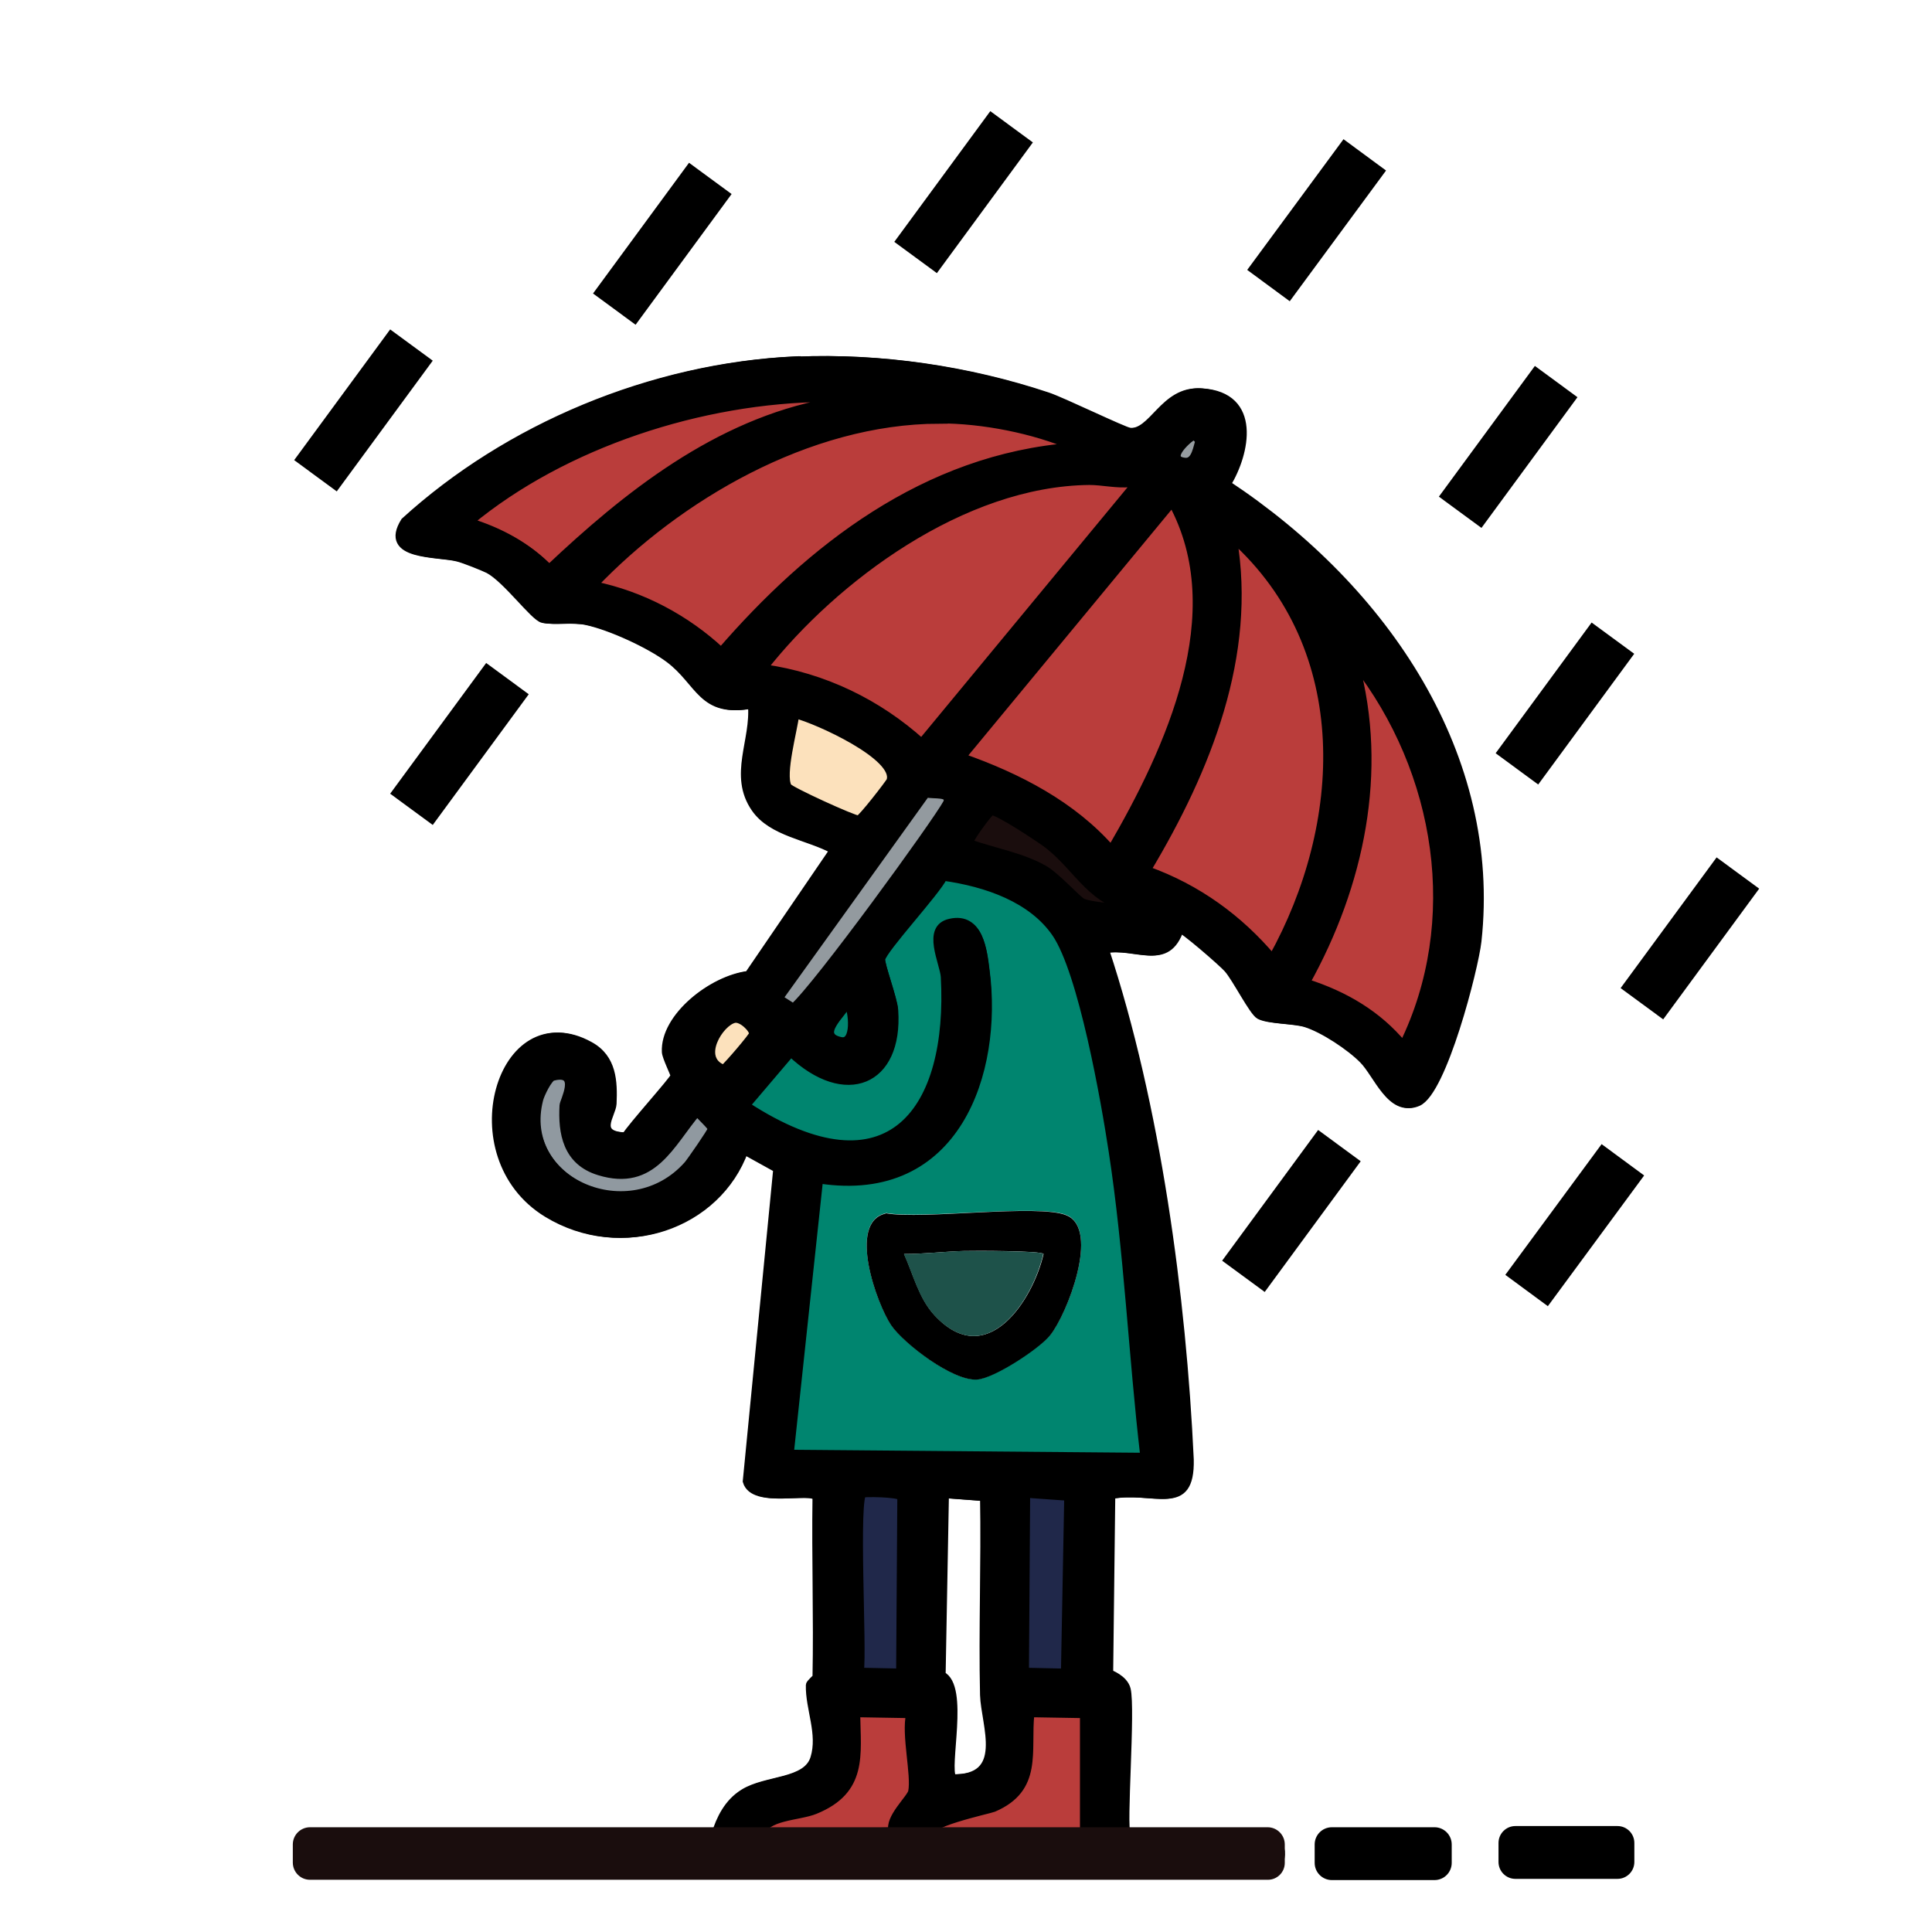
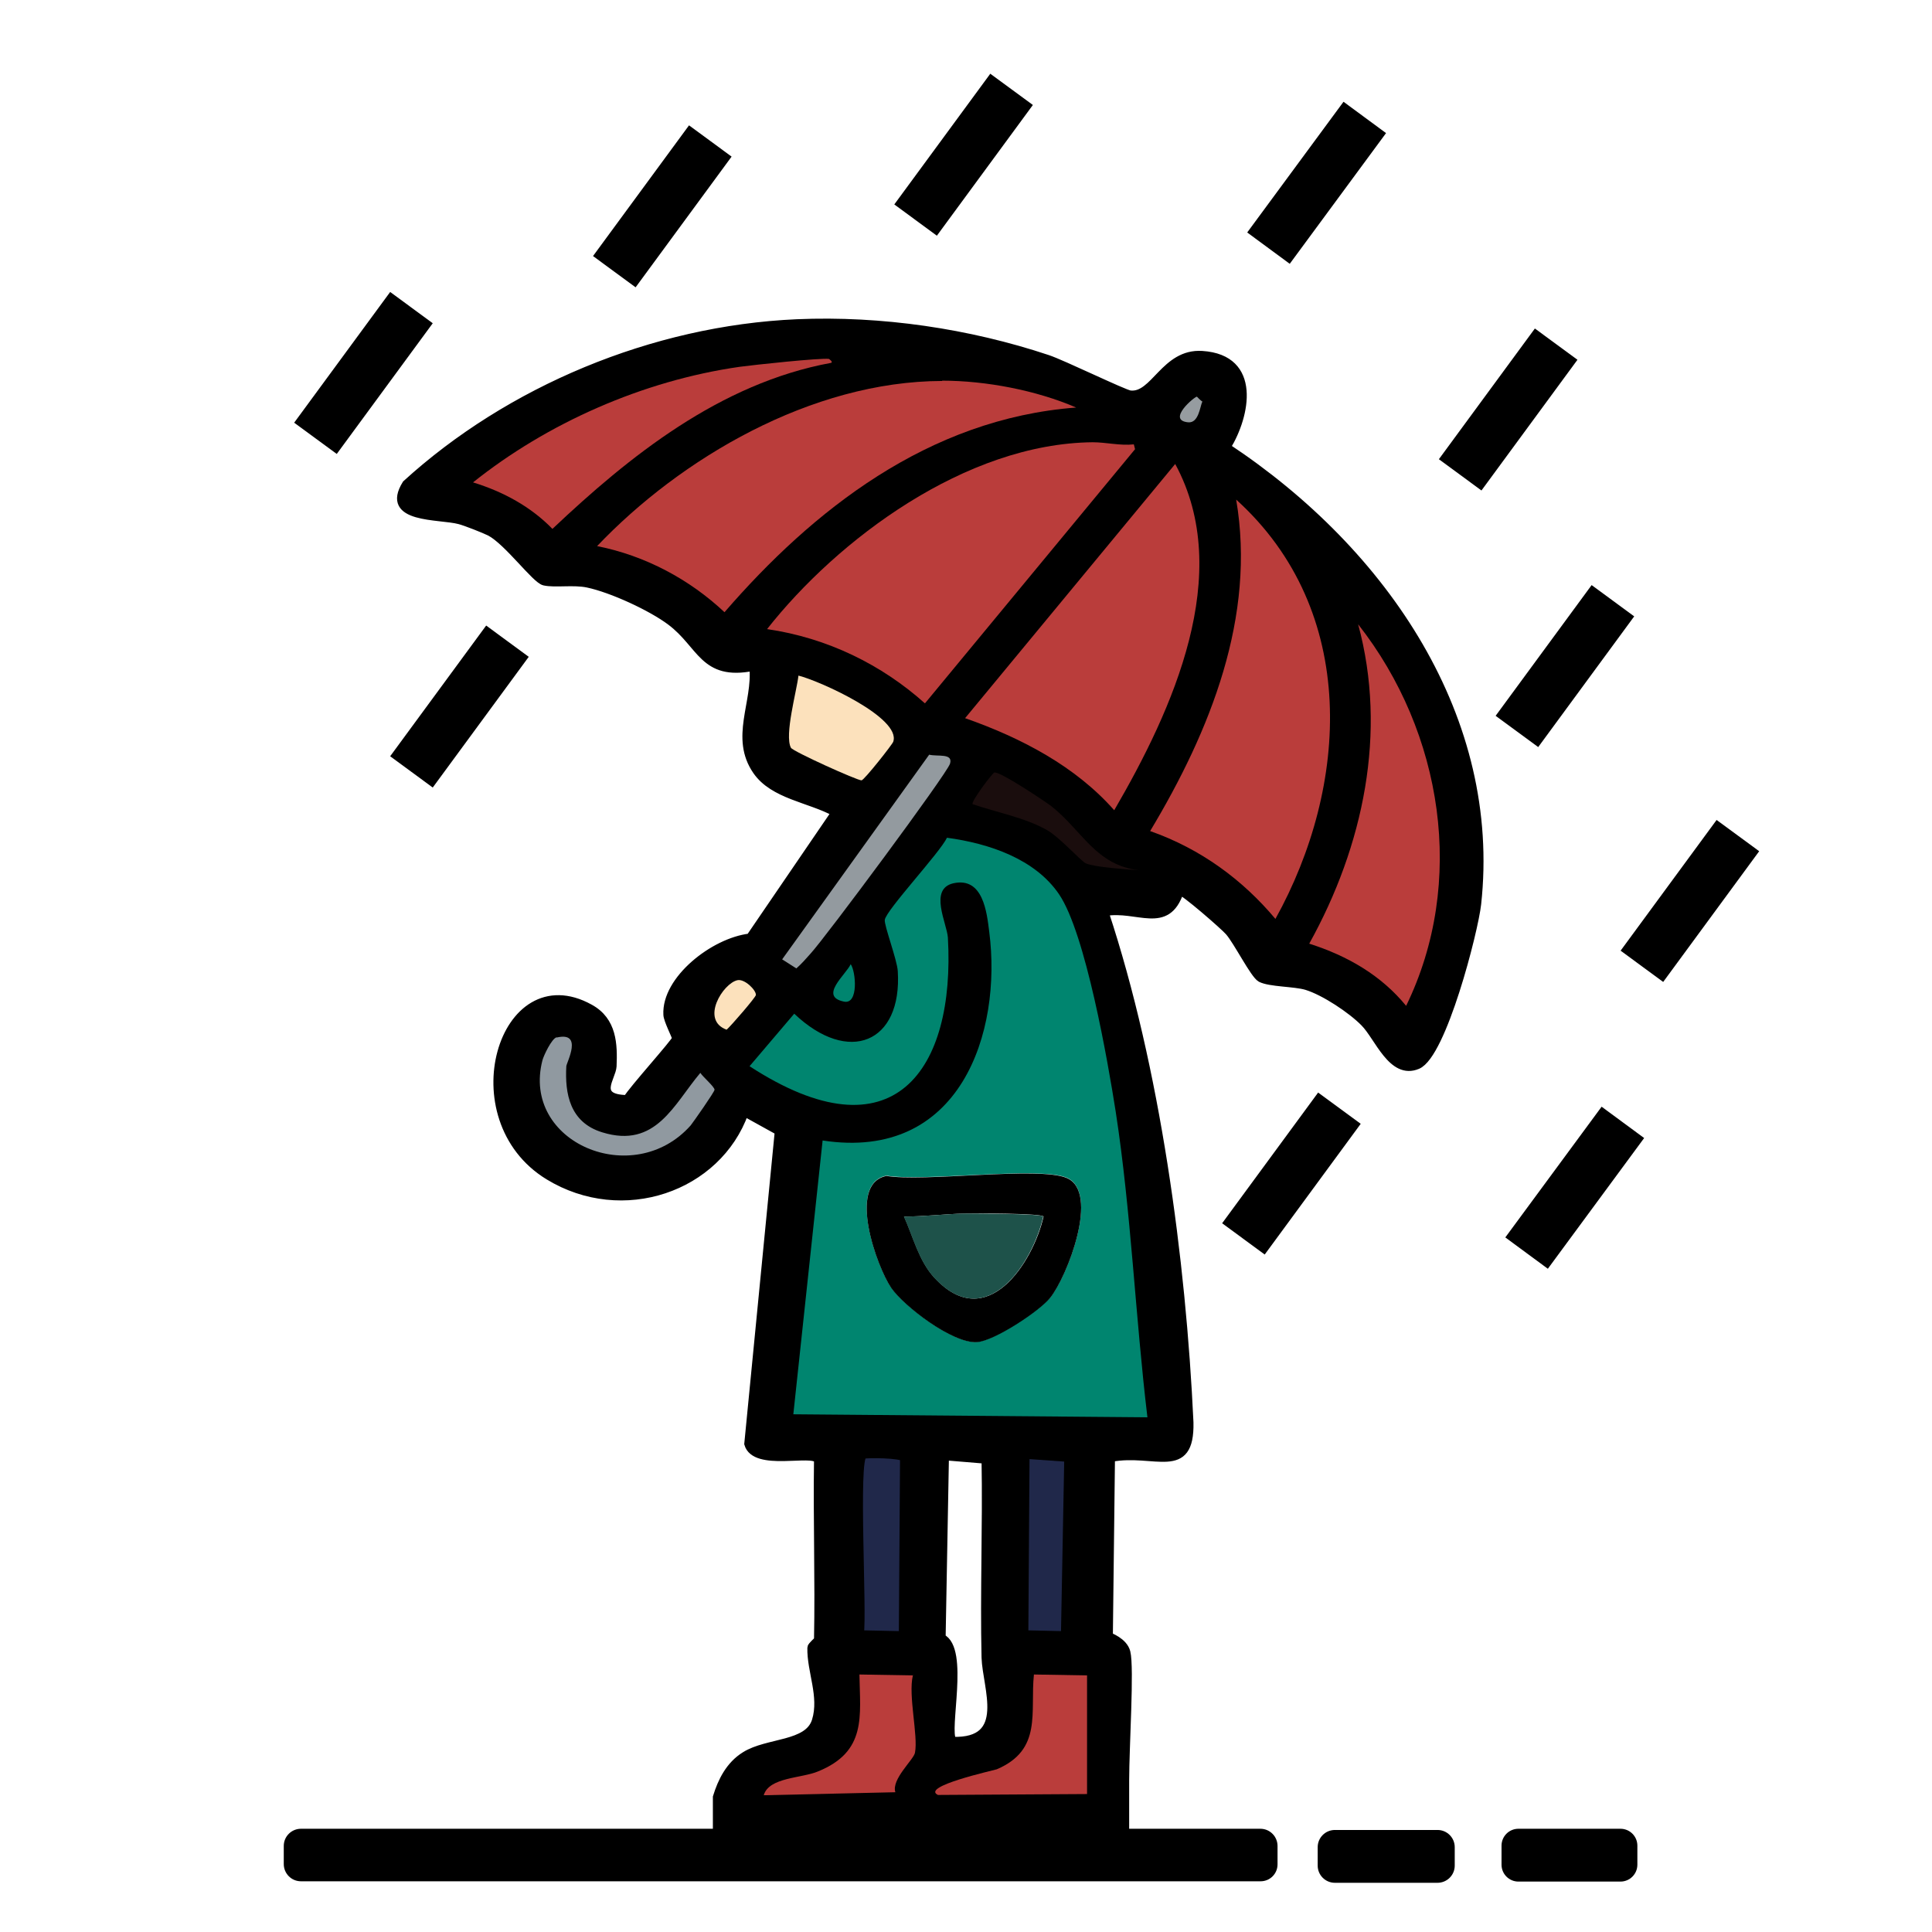
<svg xmlns="http://www.w3.org/2000/svg" id="heroFavicon" version="1.1" viewBox="0 0 64 64">
  <defs>
    <style>
      .st0 {
        fill: #9099a0;
      }

      .st1 {
        fill: #20284a;
      }

      .st1, .st2 {
        stroke-miterlimit: 10;
        stroke-width: .25px;
      }

      .st1, .st2, .st3 {
        stroke: #000;
      }

      .st4 {
        fill: #969ca0;
      }

      .st5 {
        fill: #00856f;
      }

      .st3 {
        fill: #111;
        stroke-miterlimit: 8;
        stroke-width: 1.75px;
      }

      .st6 {
        fill: #fce1bc;
      }

      .st7 {
        fill: #1a0d0d;
      }

      .st8 {
        fill: #1e524a;
      }

      .st9 {
        fill: #ba3d3b;
      }

      .st10 {
        fill: #939a9f;
      }
    </style>
  </defs>
  <g id="rain">
-     <polygon class="st3" points="13.63 26.81 16.81 22.48 13.63 26.81 13.63 26.81" />
-     <polygon class="st3" points="50.25 25.47 53.43 21.14 50.25 25.47 50.25 25.47" />
-     <polygon class="st3" points="41.19 42.28 44.37 37.95 41.19 42.28 41.19 42.28" />
-     <polygon class="st3" points="54.39 33.25 57.57 28.92 54.39 33.25 54.39 33.25" />
-     <polygon class="st3" points="50.57 42.75 53.76 38.42 50.57 42.75 50.57 42.75" />
-     <polygon class="st3" points="42.02 9.46 45.21 5.13 42.02 9.46 42.02 9.46" />
-     <polygon class="st3" points="48.37 16.97 51.55 12.64 48.37 16.97 48.37 16.97" />
-     <polygon class="st3" points="10.45 15.76 13.63 11.43 10.45 15.76 10.45 15.76" />
-     <polygon class="st3" points="30.33 8.53 33.51 4.2 30.33 8.53 30.33 8.53" />
-     <polygon class="st3" points="20.35 10.24 23.53 5.91 20.35 10.24 20.35 10.24" />
+     <polygon class="st3" points="13.63 25.57 16.81 21.24 13.63 25.57 13.63 25.57" />
+     <polygon class="st3" points="50.25 24.23 53.43 19.9 50.25 24.23 50.25 24.23" />
+     <polygon class="st3" points="41.19 41.04 44.37 36.71 41.19 41.04 41.19 41.04" />
+     <polygon class="st3" points="54.39 32.01 57.57 27.68 54.39 32.01 54.39 32.01" />
+     <polygon class="st3" points="50.57 41.51 53.76 37.18 50.57 41.51 50.57 41.51" />
+     <polygon class="st3" points="42.02 8.22 45.21 3.89 42.02 8.22 42.02 8.22" />
+     <polygon class="st3" points="48.37 15.73 51.55 11.4 48.37 15.73 48.37 15.73" />
+     <polygon class="st3" points="10.45 14.52 13.63 10.19 10.45 14.52 10.45 14.52" />
+     <polygon class="st3" points="30.33 7.29 33.51 2.96 30.33 7.29 30.33 7.29" />
+     <polygon class="st3" points="20.35 9 23.53 4.67 20.35 9 20.35 9" />
  </g>
-   <path class="st2" d="M26.4,11.94c2.79-.12,5.69.31,8.3,1.18.49.16,2.54,1.16,2.74,1.18.8.09,1.14-1.39,2.38-1.31,1.86.12,1.46,2.02.83,3.05,5.27,3.49,8.97,9.03,8.3,15.14-.1.9-1.15,4.99-1.98,5.34-.85.36-1.3-.94-1.77-1.41-.42-.43-1.32-1.03-1.91-1.21-.4-.12-1.21-.1-1.52-.26-.22-.12-.77-1.22-1.05-1.54-.15-.18-1.52-1.37-1.62-1.34-.44,1.32-1.41.5-2.49.69,1.71,5.17,2.56,11.51,2.81,16.9.04,1.83-1.17.91-2.6,1.18l-.07,5.9s.49.17.58.53c.16.66-.15,4.59,0,4.78,1.26.24,3.43-.21,4.58.03.65.14.71.96.15,1.24l-31.24.07c-.77-.25-.87-1.04-.07-1.31h12.99c.16-.52.42-1.06.94-1.38.75-.47,2.09-.33,2.34-1.15.25-.81-.17-1.64-.15-2.42,0-.06.22-.24.22-.26.04-1.99-.03-3.97,0-5.96-.16-.32-2.08.27-2.31-.53l1.01-10.35-1.12-.62c-.9,2.5-4.04,3.6-6.5,2.1-3.12-1.91-1.52-7.17,1.37-5.57.77.42.79,1.21.76,1.93-.02.38-.65,1.06.47,1.08.16-.29,1.6-1.88,1.62-2,0-.06-.28-.62-.29-.79-.06-1.16,1.54-2.42,2.74-2.56l2.82-4.13c-.84-.46-2.04-.57-2.6-1.38-.76-1.1,0-2.25-.11-3.44-1.66.33-1.71-.74-2.74-1.51-.64-.48-1.94-1.08-2.74-1.25-.47-.1-1.08.01-1.44-.07-.29-.06-1.2-1.32-1.8-1.64-.18-.09-.81-.34-1.01-.39-.67-.18-2.51-.02-1.77-1.21,3.41-3.11,8.17-5.12,12.95-5.34h0s0,0,0,0h0s0,0,0,0h0ZM27.41,13.19c-4.11.03-8.67,1.51-11.8,4.1,1.01.31,1.92.81,2.63,1.54,2.53-2.39,5.55-4.82,9.23-5.5.07-.03-.06-.13-.07-.13h0ZM31.16,13.91c-4.35.01-8.67,2.57-11.43,5.47,1.61.33,3.07,1.12,4.22,2.19,2.91-3.36,6.74-6.41,11.65-6.78-1.31-.56-2.98-.89-4.44-.89h0,0ZM39.6,14.44c-.07,0-1.02.78-.29.85.35.03.39-.52.47-.69-.05-.03-.15-.16-.18-.16,0,0,0,0,0,0ZM36.14,15.94c-4.21.04-8.46,3.23-10.79,6.19,2,.28,3.8,1.17,5.23,2.46l6.96-8.42-.04-.16c-.46.05-.92-.07-1.37-.07h0ZM38.88,16.66l-6.96,8.42c1.88.66,3.66,1.59,4.94,3.05,1.94-3.33,4-7.83,2.02-11.47h0ZM40.9,17.84c.66,3.86-.85,7.64-2.85,10.98,1.68.6,3.06,1.62,4.15,2.91,2.44-4.4,2.78-10.21-1.3-13.89h0,0ZM44.94,21.97c.97,3.58.18,7.34-1.62,10.58,1.29.41,2.38,1.06,3.21,2.06,2-4.08,1.23-9.05-1.59-12.65h0s0,0,0,0ZM26.4,23.67c-.06.52-.47,1.97-.25,2.39.06.12,2.21,1.1,2.34,1.08.09,0,1.02-1.2,1.05-1.28.27-.79-2.42-2.01-3.14-2.19h0ZM30.73,26.29l-4.87,6.78.47.3c.79-.69,4.72-6.1,5.09-6.78.12-.35-.41-.23-.69-.3h0s0,0,0,0ZM32.89,26.88c-.06.01-.79.98-.72,1.05.8.28,1.72.44,2.45.85.42.23,1.13,1.04,1.3,1.11.29.13,1.38.2,1.77.23-1.46-.17-1.88-1.31-2.92-2.13-.22-.17-1.69-1.15-1.88-1.11h0,0s0,0,0,0ZM31.31,29.05c-.23.49-2,2.39-2.06,2.72-.03.18.41,1.34.43,1.7.16,2.38-1.63,3.12-3.43,1.41l-1.48,1.74c4.78,3.11,6.81.12,6.57-4.26-.03-.47-.64-1.62.18-1.8.99-.23,1.11.97,1.19,1.61.43,3.32-.95,7.61-5.52,6.91l-.97,9.07,11.73.1c-.39-3.33-.54-6.81-1.05-10.12-.25-1.65-1-5.92-1.88-7.21-.79-1.15-2.29-1.67-3.72-1.87h0,0,0ZM28.13,33.24c-.15.34-1.07,1.07-.22,1.24.49.1.38-1.01.22-1.24ZM24.38,33.76c-.48.1-1.24,1.31-.36,1.64.15-.12.97-1.08.97-1.15.01-.16-.37-.54-.61-.49h0ZM18.39,35.66c-.17.04-.43.6-.47.76-.71,2.74,3.01,4.31,4.91,2.16.08-.09.79-1.11.79-1.18,0-.1-.39-.42-.47-.56-.88,1.03-1.46,2.52-3.25,1.97-1.08-.33-1.24-1.29-1.19-2.19,0-.13.57-1.16-.32-.95h0,0ZM28.56,49.49c-.3.12,0,5.25-.11,5.93l1.41.03.04-5.86c-.06-.13-1.24-.14-1.33-.1h0ZM31.31,49.49l-.11,6c.79.38.1,3.06.36,3.41,1.91.06,1.11-1.76,1.08-2.75-.05-2.18.04-4.37,0-6.55l-1.33-.1h0ZM34.04,49.49l-.04,5.93,1.33.03.11-5.86-1.41-.1h0,0ZM28.42,56.76c.02,1.38.25,2.55-1.37,3.21-.54.22-1.64.19-1.8.79l4.36-.1c-.14-.43.6-1.08.65-1.31.11-.56-.23-1.89-.07-2.56l-1.77-.03h0ZM34.19,56.76c-.13,1.26.29,2.49-1.23,3.14-.11.05-2.53.57-1.95.85l4.94-.03v-3.93l-1.77-.03h0,0Z" />
-   <path class="st4" d="M39.65,14.38s.13.14.18.16c-.08.17-.12.72-.47.69-.73-.07.22-.86.29-.85,0,0,0,0,0,0Z" />
-   <path class="st10" d="M30.78,26.24c.28.07.8-.06.69.3-.12.36-4.13,5.76-4.62,6.29-.15.17-.3.34-.47.49l-.47-.3,4.87-6.78h0,0Z" />
-   <path class="st7" d="M32.94,26.83c.19-.04,1.65.94,1.88,1.11,1.04.82,1.47,1.96,2.92,2.13-.38-.03-1.48-.1-1.77-.23-.17-.08-.88-.88-1.3-1.11-.73-.41-1.66-.58-2.45-.85-.07-.07.65-1.03.72-1.05h0,0s0,0,0,0Z" />
+   <path id="outline" class="st2" d="M40.65,14.8c.63-1.03,1.03-2.93-.83-3.05-1.24-.08-1.58,1.4-2.38,1.31-.2-.02-2.25-1.02-2.74-1.18-2.61-.87-5.51-1.3-8.3-1.18h0c-4.78.21-9.54,2.22-12.95,5.33-.74,1.19,1.1,1.03,1.77,1.21.2.05.83.3,1.01.39.6.32,1.51,1.58,1.8,1.64.36.08.97-.03,1.44.07.8.17,2.1.77,2.74,1.25,1.03.77,1.08,1.84,2.74,1.51.11,1.19-.65,2.34.11,3.44.56.81,1.76.92,2.6,1.38l-2.82,4.13c-1.2.14-2.8,1.4-2.74,2.56,0,.17.29.73.29.79-.02.12-1.46,1.71-1.62,2-1.12-.02-.49-.7-.47-1.08.03-.72.01-1.51-.76-1.93-2.89-1.6-4.49,3.66-1.37,5.57,2.46,1.5,5.6.4,6.5-2.1l1.12.62-1.01,10.35c.23.8,2.15.21,2.31.53-.03,1.99.04,3.97,0,5.96,0,.02-.22.2-.22.26-.02.78.4,1.61.15,2.42-.25.82-1.59.68-2.34,1.15-.52.32-.78.86-.94,1.38v.97h13.54v-1.52h0c0-1.13.17-3.73.04-4.25-.09-.36-.58-.53-.58-.53l.07-5.9c1.43-.27,2.64.65,2.6-1.18-.25-5.39-1.1-11.73-2.81-16.9,1.08-.19,2.05.63,2.49-.69.1-.03,1.47,1.16,1.62,1.34.28.32.83,1.42,1.05,1.54.31.16,1.12.14,1.52.26.59.18,1.49.78,1.91,1.21.47.47.92,1.77,1.77,1.41.83-.35,1.88-4.44,1.98-5.34.67-6.11-3.03-11.65-8.3-15.14ZM22.83,37.34c-1.9,2.15-5.62.58-4.91-2.16.04-.16.3-.72.47-.76h0c.89-.2.32.83.32.96-.05.9.11,1.86,1.19,2.19,1.79.55,2.37-.94,3.25-1.97.08.14.47.46.47.56,0,.07-.71,1.09-.79,1.18ZM39.6,13.2s.13.13.18.16c-.08.17-.12.72-.47.69-.73-.07.22-.85.29-.85ZM38.88,15.42c1.98,3.64-.08,8.14-2.02,11.47-1.28-1.46-3.06-2.39-4.94-3.05l6.96-8.42ZM18.24,17.59c-.71-.73-1.62-1.23-2.63-1.54,3.13-2.59,7.69-4.07,11.8-4.1h0s.14.11.07.14c-3.68.68-6.7,3.11-9.23,5.5ZM23.95,20.33c-1.15-1.07-2.61-1.86-4.22-2.19,2.76-2.9,7.08-5.46,11.43-5.47h0c1.46,0,3.13.32,4.44.88-4.91.37-8.74,3.42-11.65,6.78ZM36.14,14.7c.45,0,.91.12,1.36.07l.04.16-6.96,8.42c-1.43-1.29-3.23-2.18-5.23-2.46,2.33-2.96,6.58-6.15,10.79-6.19ZM26.15,24.82c-.22-.42.19-1.87.25-2.39.72.18,3.41,1.4,3.14,2.19-.03.08-.96,1.28-1.05,1.28-.13.02-2.28-.96-2.34-1.08ZM30.73,25.05c.28.07.81-.05.69.3-.37.68-4.3,6.09-5.09,6.78l-.47-.3,4.87-6.78ZM27.91,33.24c-.85-.17.07-.9.22-1.24.16.23.27,1.34-.22,1.24ZM24.02,34.16c-.88-.33-.12-1.54.36-1.64.24-.05.62.33.61.49,0,.07-.82,1.03-.97,1.15ZM30.26,58.11c-.05.23-.79.88-.65,1.31l-4.36.1c.16-.6,1.26-.57,1.8-.79,1.62-.66,1.39-1.83,1.37-3.21l1.77.03c-.16.67.18,2,.07,2.56ZM28.56,48.25h.01c.09-.04,1.27-.03,1.33.1l-.04,5.86-1.41-.03c.11-.68-.19-5.81.11-5.93ZM35.95,59.48l-4.94.03c-.58-.28,1.84-.8,1.95-.85,1.52-.65,1.1-1.88,1.23-3.14l1.76.03v3.93ZM32.64,48.36c.04,2.18-.05,4.37,0,6.55.03.99.83,2.81-1.08,2.75-.26-.35.43-3.03-.36-3.41l.11-6h0s1.33.11,1.33.11ZM34,54.18l.04-5.93,1.4.1-.11,5.86-1.33-.03ZM36.9,36.89c.51,3.31.66,6.79,1.05,10.12l-11.73-.1.97-9.07c4.57.7,5.95-3.59,5.52-6.91-.08-.64-.2-1.84-1.19-1.61-.82.18-.21,1.33-.18,1.8.24,4.38-1.79,7.37-6.57,4.26l1.48-1.74c1.8,1.71,3.59.97,3.43-1.41-.02-.36-.46-1.52-.43-1.7.06-.33,1.83-2.23,2.06-2.72,1.43.2,2.92.72,3.71,1.87.88,1.29,1.63,5.56,1.88,7.21ZM35.92,28.65c-.17-.07-.88-.88-1.3-1.11-.73-.41-1.65-.57-2.45-.85-.07-.07.66-1.04.72-1.05.19-.04,1.66.94,1.88,1.11,1.04.82,1.46,1.96,2.92,2.13-.39-.03-1.48-.1-1.77-.23ZM42.2,30.49c-1.09-1.29-2.47-2.31-4.15-2.91,2-3.34,3.51-7.12,2.85-10.98,4.08,3.68,3.74,9.49,1.3,13.89ZM46.53,33.37c-.83-1-1.92-1.65-3.21-2.06,1.8-3.24,2.59-7,1.62-10.58h0c2.82,3.59,3.59,8.56,1.59,12.64Z" />
+   <path class="st4" d="M39.65,13.14s.13.14.18.16c-.08.17-.12.72-.47.69-.73-.07.22-.86.29-.85h0Z" />
+   <path class="st10" d="M30.78,25c.28.07.8-.06.69.3-.12.36-4.13,5.76-4.62,6.29-.15.17-.3.34-.47.49l-.47-.3,4.87-6.78h0Z" />
+   <path class="st7" d="M32.94,25.59c.19-.04,1.65.94,1.88,1.11,1.04.82,1.47,1.96,2.92,2.13-.38-.03-1.48-.1-1.77-.23-.17-.08-.88-.88-1.3-1.11-.73-.41-1.66-.58-2.45-.85-.07-.07.65-1.03.72-1.05h0Z" />
  <g id="jacket">
-     <path class="st5" d="M31.36,28.99c1.42.19,2.93.71,3.72,1.87.88,1.29,1.62,5.55,1.88,7.21.51,3.31.65,6.79,1.05,10.12l-11.73-.1.97-9.07c4.57.7,5.95-3.59,5.52-6.91-.08-.64-.2-1.83-1.19-1.61-.82.19-.21,1.33-.18,1.8.25,4.38-1.79,7.37-6.57,4.26l1.48-1.74c1.8,1.71,3.58.97,3.43-1.41-.02-.37-.46-1.53-.43-1.7.05-.33,1.83-2.23,2.06-2.72h0,0,0ZM29.34,40.19c-1.28.29-.29,3.01.18,3.7.41.6,2.05,1.87,2.85,1.8.56-.04,2.06-1.04,2.42-1.47.56-.69,1.66-3.5.54-3.97-.92-.38-4.77.15-5.99-.07h0s0,0,0,0h0Z" />
-     <path class="st5" d="M28.18,33.18c.17.23.27,1.34-.22,1.24-.85-.17.07-.9.22-1.24Z" />
+     <path class="st5" d="M31.36,27.75c1.42.19,2.93.71,3.72,1.87.88,1.29,1.62,5.55,1.88,7.21.51,3.31.65,6.79,1.05,10.12l-11.73-.1.97-9.07c4.57.7,5.95-3.59,5.52-6.91-.08-.64-.2-1.83-1.19-1.61-.82.19-.21,1.33-.18,1.8.25,4.38-1.79,7.37-6.57,4.26l1.48-1.74c1.8,1.71,3.58.97,3.43-1.41-.02-.37-.46-1.53-.43-1.7.05-.33,1.83-2.23,2.06-2.72h0ZM29.34,38.95c-1.28.29-.29,3.01.18,3.7.41.6,2.05,1.87,2.85,1.8.56-.04,2.06-1.04,2.42-1.47.56-.69,1.66-3.5.54-3.97-.92-.38-4.77.15-5.99-.07h0Z" />
+     <path class="st5" d="M28.18,31.94c.17.23.27,1.34-.22,1.24-.85-.17.07-.9.22-1.24Z" />
  </g>
  <g id="skin">
-     <path class="st6" d="M26.45,23.62c.72.18,3.41,1.4,3.14,2.19-.02.08-.96,1.27-1.05,1.28-.13.01-2.28-.96-2.34-1.08-.22-.42.19-1.87.25-2.39h0Z" />
-     <path class="st6" d="M24.43,33.71c.24-.05.62.33.61.49,0,.07-.82,1.02-.97,1.15-.88-.32-.12-1.54.36-1.64h0Z" />
+     <path class="st6" d="M26.45,22.38c.72.18,3.41,1.4,3.14,2.19-.02.08-.96,1.27-1.05,1.28-.13.01-2.28-.96-2.34-1.08-.22-.42.19-1.87.25-2.39h0Z" />
+     <path class="st6" d="M24.43,32.47c.24-.05.62.33.61.49,0,.07-.82,1.02-.97,1.15-.88-.32-.12-1.54.36-1.64h0Z" />
  </g>
-   <path class="st0" d="M18.44,35.61c.89-.21.33.82.32.95-.05.9.11,1.86,1.19,2.19,1.78.55,2.37-.93,3.25-1.97.08.13.47.46.47.56,0,.07-.71,1.08-.79,1.18-1.9,2.14-5.62.57-4.91-2.16.04-.15.3-.71.47-.76h0,0Z" />
-   <path d="M29.34,40.19c1.22.22,5.07-.32,5.99.07,1.12.46.02,3.28-.54,3.97-.35.44-1.85,1.43-2.42,1.47-.81.06-2.44-1.2-2.85-1.8-.47-.69-1.46-3.41-.18-3.7h0s0,0,0,0h0ZM31.93,41.44c-.65.02-1.33.1-1.98.1.3.66.49,1.47,1.01,2.03,1.73,1.87,3.26-.5,3.61-2.03-.05-.11-2.33-.11-2.63-.1h0Z" />
-   <path class="st8" d="M31.93,41.44c.31,0,2.59-.01,2.63.1-.35,1.53-1.87,3.9-3.61,2.03-.52-.56-.71-1.37-1.01-2.03.66,0,1.33-.08,1.98-.1h0,0Z" />
+   <path class="st0" d="M18.44,34.37c.89-.21.33.82.32.95-.05.9.11,1.86,1.19,2.19,1.78.55,2.37-.93,3.25-1.97.08.13.47.46.47.56,0,.07-.71,1.08-.79,1.18-1.9,2.14-5.62.57-4.91-2.16.04-.15.3-.71.47-.76h0Z" />
+   <path d="M29.34,38.95c1.22.22,5.07-.32,5.99.07,1.12.46.02,3.28-.54,3.97-.35.44-1.85,1.43-2.42,1.47-.81.06-2.44-1.2-2.85-1.8-.47-.69-1.46-3.41-.18-3.7h0ZM31.93,40.2c-.65.02-1.33.1-1.98.1.3.66.49,1.47,1.01,2.03,1.73,1.87,3.26-.5,3.61-2.03-.05-.11-2.33-.11-2.63-.1h0Z" />
+   <path class="st8" d="M31.93,40.2c.31,0,2.59,0,2.63.1-.35,1.53-1.87,3.9-3.61,2.03-.52-.56-.71-1.37-1.01-2.03.66,0,1.33-.08,1.98-.1h.01Z" />
  <g>
-     <path class="st1" d="M28.61,49.44c.1-.04,1.27-.03,1.33.1l-.04,5.86-1.41-.03c.11-.68-.19-5.81.11-5.93h0Z" />
-     <path class="st1" d="M33.97,49.44l1.41.1-.11,5.86-1.33-.03.04-5.93h0,0Z" />
+     <path class="st1" d="M28.61,48.2c.1-.04,1.27-.03,1.33.1l-.04,5.86-1.41-.03c.11-.68-.19-5.81.11-5.93h.01Z" />
+     <path class="st1" d="M33.97,48.2l1.41.1-.11,5.86-1.33-.03.04-5.93h0Z" />
  </g>
  <g id="red">
-     <path class="st9" d="M27.46,13.13s.15.1.07.13c-3.69.68-6.7,3.11-9.23,5.5-.71-.73-1.62-1.23-2.63-1.54,2.44-1.95,5.61-3.37,8.84-3.83.44-.06,2.66-.3,2.96-.26h0Z" />
-     <path class="st9" d="M31.21,13.85c1.45,0,3.12.32,4.44.89-4.91.37-8.74,3.42-11.65,6.78-1.15-1.08-2.61-1.87-4.22-2.19,2.76-2.9,7.09-5.46,11.43-5.47h0Z" />
-     <path class="st9" d="M36.19,15.89c.46,0,.91.12,1.37.07l.04.16-6.96,8.42c-1.43-1.28-3.23-2.17-5.23-2.46,2.33-2.96,6.57-6.15,10.79-6.19h0Z" />
-     <path class="st9" d="M38.93,16.61c1.97,3.63-.08,8.14-2.02,11.47-1.28-1.45-3.06-2.39-4.94-3.05l6.96-8.42h0Z" />
-     <path class="st9" d="M40.95,17.79c4.08,3.69,3.74,9.49,1.3,13.89-1.08-1.29-2.47-2.32-4.15-2.91,2-3.33,3.51-7.11,2.85-10.98h0,0Z" />
-     <path class="st9" d="M44.99,21.92c2.82,3.59,3.58,8.56,1.59,12.64-.82-1-1.92-1.65-3.21-2.06,1.8-3.24,2.59-7.01,1.62-10.58h0s0,0,0,0Z" />
-     <path class="st9" d="M28.47,56.71l1.77.03c-.16.67.18,1.99.07,2.56-.04.23-.79.88-.65,1.31l-4.36.1c.17-.6,1.26-.56,1.8-.79,1.62-.66,1.39-1.83,1.37-3.21h0Z" />
-     <path class="st9" d="M34.24,56.71l1.77.03v3.93l-4.94.03c-.58-.28,1.83-.81,1.95-.85,1.52-.65,1.1-1.89,1.23-3.14h0,0Z" />
+     <path class="st9" d="M27.46,11.89s.15.1.07.13c-3.69.68-6.7,3.11-9.23,5.5-.71-.73-1.62-1.23-2.63-1.54,2.44-1.95,5.61-3.37,8.84-3.83.44-.06,2.66-.3,2.96-.26h0Z" />
+     <path class="st9" d="M31.21,12.61c1.45,0,3.12.32,4.44.89-4.91.37-8.74,3.42-11.65,6.78-1.15-1.08-2.61-1.87-4.22-2.19,2.76-2.9,7.09-5.46,11.43-5.47h0Z" />
+     <path class="st9" d="M36.19,14.65c.46,0,.91.12,1.37.07l.04.16-6.96,8.42c-1.43-1.28-3.23-2.17-5.23-2.46,2.33-2.96,6.57-6.15,10.79-6.19h-.01Z" />
+     <path class="st9" d="M38.93,15.37c1.97,3.63-.08,8.14-2.02,11.47-1.28-1.45-3.06-2.39-4.94-3.05l6.96-8.42h0Z" />
+     <path class="st9" d="M40.95,16.55c4.08,3.69,3.74,9.49,1.3,13.89-1.08-1.29-2.47-2.32-4.15-2.91,2-3.33,3.51-7.11,2.85-10.98h0Z" />
+     <path class="st9" d="M44.99,20.68c2.82,3.59,3.58,8.56,1.59,12.64-.82-1-1.92-1.65-3.21-2.06,1.8-3.24,2.59-7.01,1.62-10.58h0Z" />
+     <path class="st9" d="M28.47,55.47l1.77.03c-.16.67.18,1.99.07,2.56-.04.23-.79.88-.65,1.31l-4.36.1c.17-.6,1.26-.56,1.8-.79,1.62-.66,1.39-1.83,1.37-3.21h0Z" />
+     <path class="st9" d="M34.24,55.47l1.77.03v3.93l-4.94.03c-.58-.28,1.83-.81,1.95-.85,1.52-.65,1.1-1.89,1.23-3.14h0Z" />
  </g>
-   <path class="st2" d="M26.35,11.94c2.79-.12,5.69.31,8.3,1.18.49.16,2.54,1.16,2.74,1.18.8.09,1.14-1.39,2.38-1.31,1.86.12,1.46,2.02.83,3.05,5.27,3.49,8.97,9.03,8.3,15.14-.1.9-1.15,4.99-1.98,5.34-.85.36-1.3-.94-1.77-1.41-.42-.43-1.32-1.03-1.91-1.21-.4-.12-1.21-.1-1.52-.26-.22-.12-.77-1.22-1.05-1.54-.15-.18-1.52-1.37-1.62-1.34-.44,1.32-1.41.5-2.49.69,1.71,5.17,2.56,11.51,2.81,16.9.04,1.83-1.17.91-2.6,1.18l-.07,5.9s.49.17.58.53c.16.66-.15,4.59,0,4.78,1.26.24,3.43-.21,4.58.03.65.14.71.96.15,1.24l-31.24.07c-.77-.25-.87-1.04-.07-1.31h12.99c.16-.52.42-1.06.94-1.38.75-.47,2.09-.33,2.34-1.15.25-.81-.17-1.64-.15-2.42,0-.06.22-.24.22-.26.04-1.99-.03-3.97,0-5.96-.16-.32-2.08.27-2.31-.53l1.01-10.35-1.12-.62c-.9,2.5-4.04,3.6-6.5,2.1-3.12-1.91-1.52-7.17,1.37-5.57.77.42.79,1.21.76,1.93-.02.38-.65,1.06.47,1.08.16-.29,1.6-1.88,1.62-2,0-.06-.28-.62-.29-.79-.06-1.16,1.54-2.42,2.74-2.56l2.82-4.13c-.84-.46-2.04-.57-2.6-1.38-.76-1.1,0-2.25-.11-3.44-1.66.33-1.71-.74-2.74-1.51-.64-.48-1.94-1.08-2.74-1.25-.47-.1-1.08.01-1.44-.07-.29-.06-1.2-1.32-1.8-1.64-.18-.09-.81-.34-1.01-.39-.67-.18-2.51-.02-1.77-1.21,3.41-3.11,8.17-5.12,12.95-5.34h0s0,0,0,0h0s0,0,0,0h0ZM27.36,13.19c-4.11.03-8.67,1.51-11.8,4.1,1.01.31,1.92.81,2.63,1.54,2.53-2.39,5.55-4.82,9.24-5.5.07-.03-.06-.13-.07-.13h0ZM31.11,13.91c-4.35.01-8.67,2.57-11.44,5.47,1.61.33,3.07,1.12,4.22,2.19,2.91-3.36,6.74-6.41,11.65-6.78-1.31-.56-2.98-.89-4.44-.89h0,0ZM39.55,14.44c-.07,0-1.02.78-.29.85.35.03.39-.52.47-.69-.05-.03-.15-.16-.18-.16,0,0,0,0,0,0ZM36.09,15.94c-4.21.04-8.46,3.23-10.79,6.19,2,.28,3.8,1.17,5.23,2.46l6.96-8.42-.04-.16c-.46.05-.92-.07-1.37-.07h0ZM38.83,16.66l-6.96,8.42c1.88.66,3.66,1.59,4.94,3.05,1.94-3.33,4-7.83,2.02-11.47h0ZM40.85,17.84c.66,3.86-.85,7.64-2.85,10.98,1.68.6,3.06,1.62,4.15,2.91,2.44-4.4,2.78-10.21-1.3-13.89h0,0ZM44.89,21.97c.97,3.58.18,7.34-1.62,10.58,1.29.41,2.38,1.06,3.21,2.06,2-4.08,1.23-9.05-1.59-12.65h0s0,0,0,0ZM26.35,23.67c-.06.52-.47,1.97-.25,2.39.06.12,2.21,1.1,2.34,1.08.09,0,1.02-1.2,1.05-1.28.27-.79-2.42-2.01-3.14-2.19h0ZM30.68,26.29l-4.87,6.78.47.3c.79-.69,4.72-6.1,5.09-6.78.12-.35-.41-.23-.69-.3h0s0,0,0,0ZM32.84,26.88c-.06.01-.79.98-.72,1.05.8.28,1.72.44,2.45.85.42.23,1.13,1.04,1.3,1.11.29.13,1.38.2,1.77.23-1.46-.17-1.88-1.31-2.92-2.13-.22-.17-1.69-1.15-1.88-1.11h0,0s0,0,0,0ZM31.26,29.05c-.23.49-2,2.39-2.06,2.72-.03.18.41,1.34.43,1.7.16,2.38-1.63,3.12-3.43,1.41l-1.48,1.74c4.78,3.11,6.81.12,6.57-4.26-.03-.47-.64-1.62.18-1.8.99-.23,1.11.97,1.19,1.61.43,3.32-.95,7.61-5.52,6.91l-.97,9.07,11.73.1c-.39-3.33-.54-6.81-1.05-10.12-.25-1.65-1-5.92-1.88-7.21-.79-1.15-2.29-1.67-3.72-1.87h0,0,0ZM28.08,33.24c-.15.34-1.07,1.07-.22,1.24.49.1.38-1.01.22-1.24ZM24.33,33.76c-.48.1-1.24,1.31-.36,1.64.15-.12.97-1.08.97-1.15.01-.16-.37-.54-.61-.49h0ZM18.34,35.66c-.17.04-.43.6-.47.76-.71,2.74,3.01,4.31,4.91,2.16.08-.09.79-1.11.79-1.18,0-.1-.39-.42-.47-.56-.88,1.03-1.46,2.52-3.25,1.97-1.09-.33-1.24-1.29-1.19-2.19,0-.13.57-1.16-.32-.95h0,0ZM28.51,49.49c-.3.12,0,5.25-.11,5.93l1.41.03.04-5.86c-.06-.13-1.24-.14-1.34-.1h0ZM31.26,49.49l-.11,6c.79.38.1,3.06.36,3.41,1.91.06,1.11-1.76,1.08-2.75-.05-2.18.04-4.37,0-6.55l-1.33-.1h0ZM34,49.49l-.04,5.93,1.33.03.11-5.86-1.41-.1h0,0ZM28.37,56.76c.02,1.38.25,2.55-1.37,3.21-.54.22-1.64.19-1.8.79l4.36-.1c-.14-.43.6-1.08.65-1.31.11-.56-.23-1.89-.07-2.56l-1.77-.03h0ZM34.14,56.76c-.13,1.26.29,2.49-1.23,3.14-.11.05-2.53.57-1.95.85l4.94-.03v-3.93l-1.77-.03h0,0Z" />
-   <path id="shadowMain" class="st7" d="M10.27,60.53h31.72c.32,0,.57.26.57.57v.61c0,.31-.25.56-.56.56H10.27c-.32,0-.57-.26-.57-.57v-.6c0-.32.26-.57.57-.57Z" />
  <g id="shadowRight">
-     <rect x="43.55" y="60.53" width="4.54" height="1.75" rx=".57" ry=".57" />
-     <rect x="49.64" y="60.49" width="4.5" height="1.75" rx=".56" ry=".56" />
+     <rect x="43.65" y="60.62" width="4.54" height="1.75" rx=".57" ry=".57" />
+     <rect x="49.74" y="60.58" width="4.5" height="1.75" rx=".56" ry=".56" />
  </g>
+   <path id="shadowMain" d="M9.97,60.58h31.78c.32,0,.57.26.57.57v.61c0,.31-.25.56-.56.56H9.97c-.32,0-.57-.26-.57-.57v-.6c0-.32.26-.57.57-.57Z" />
</svg>
